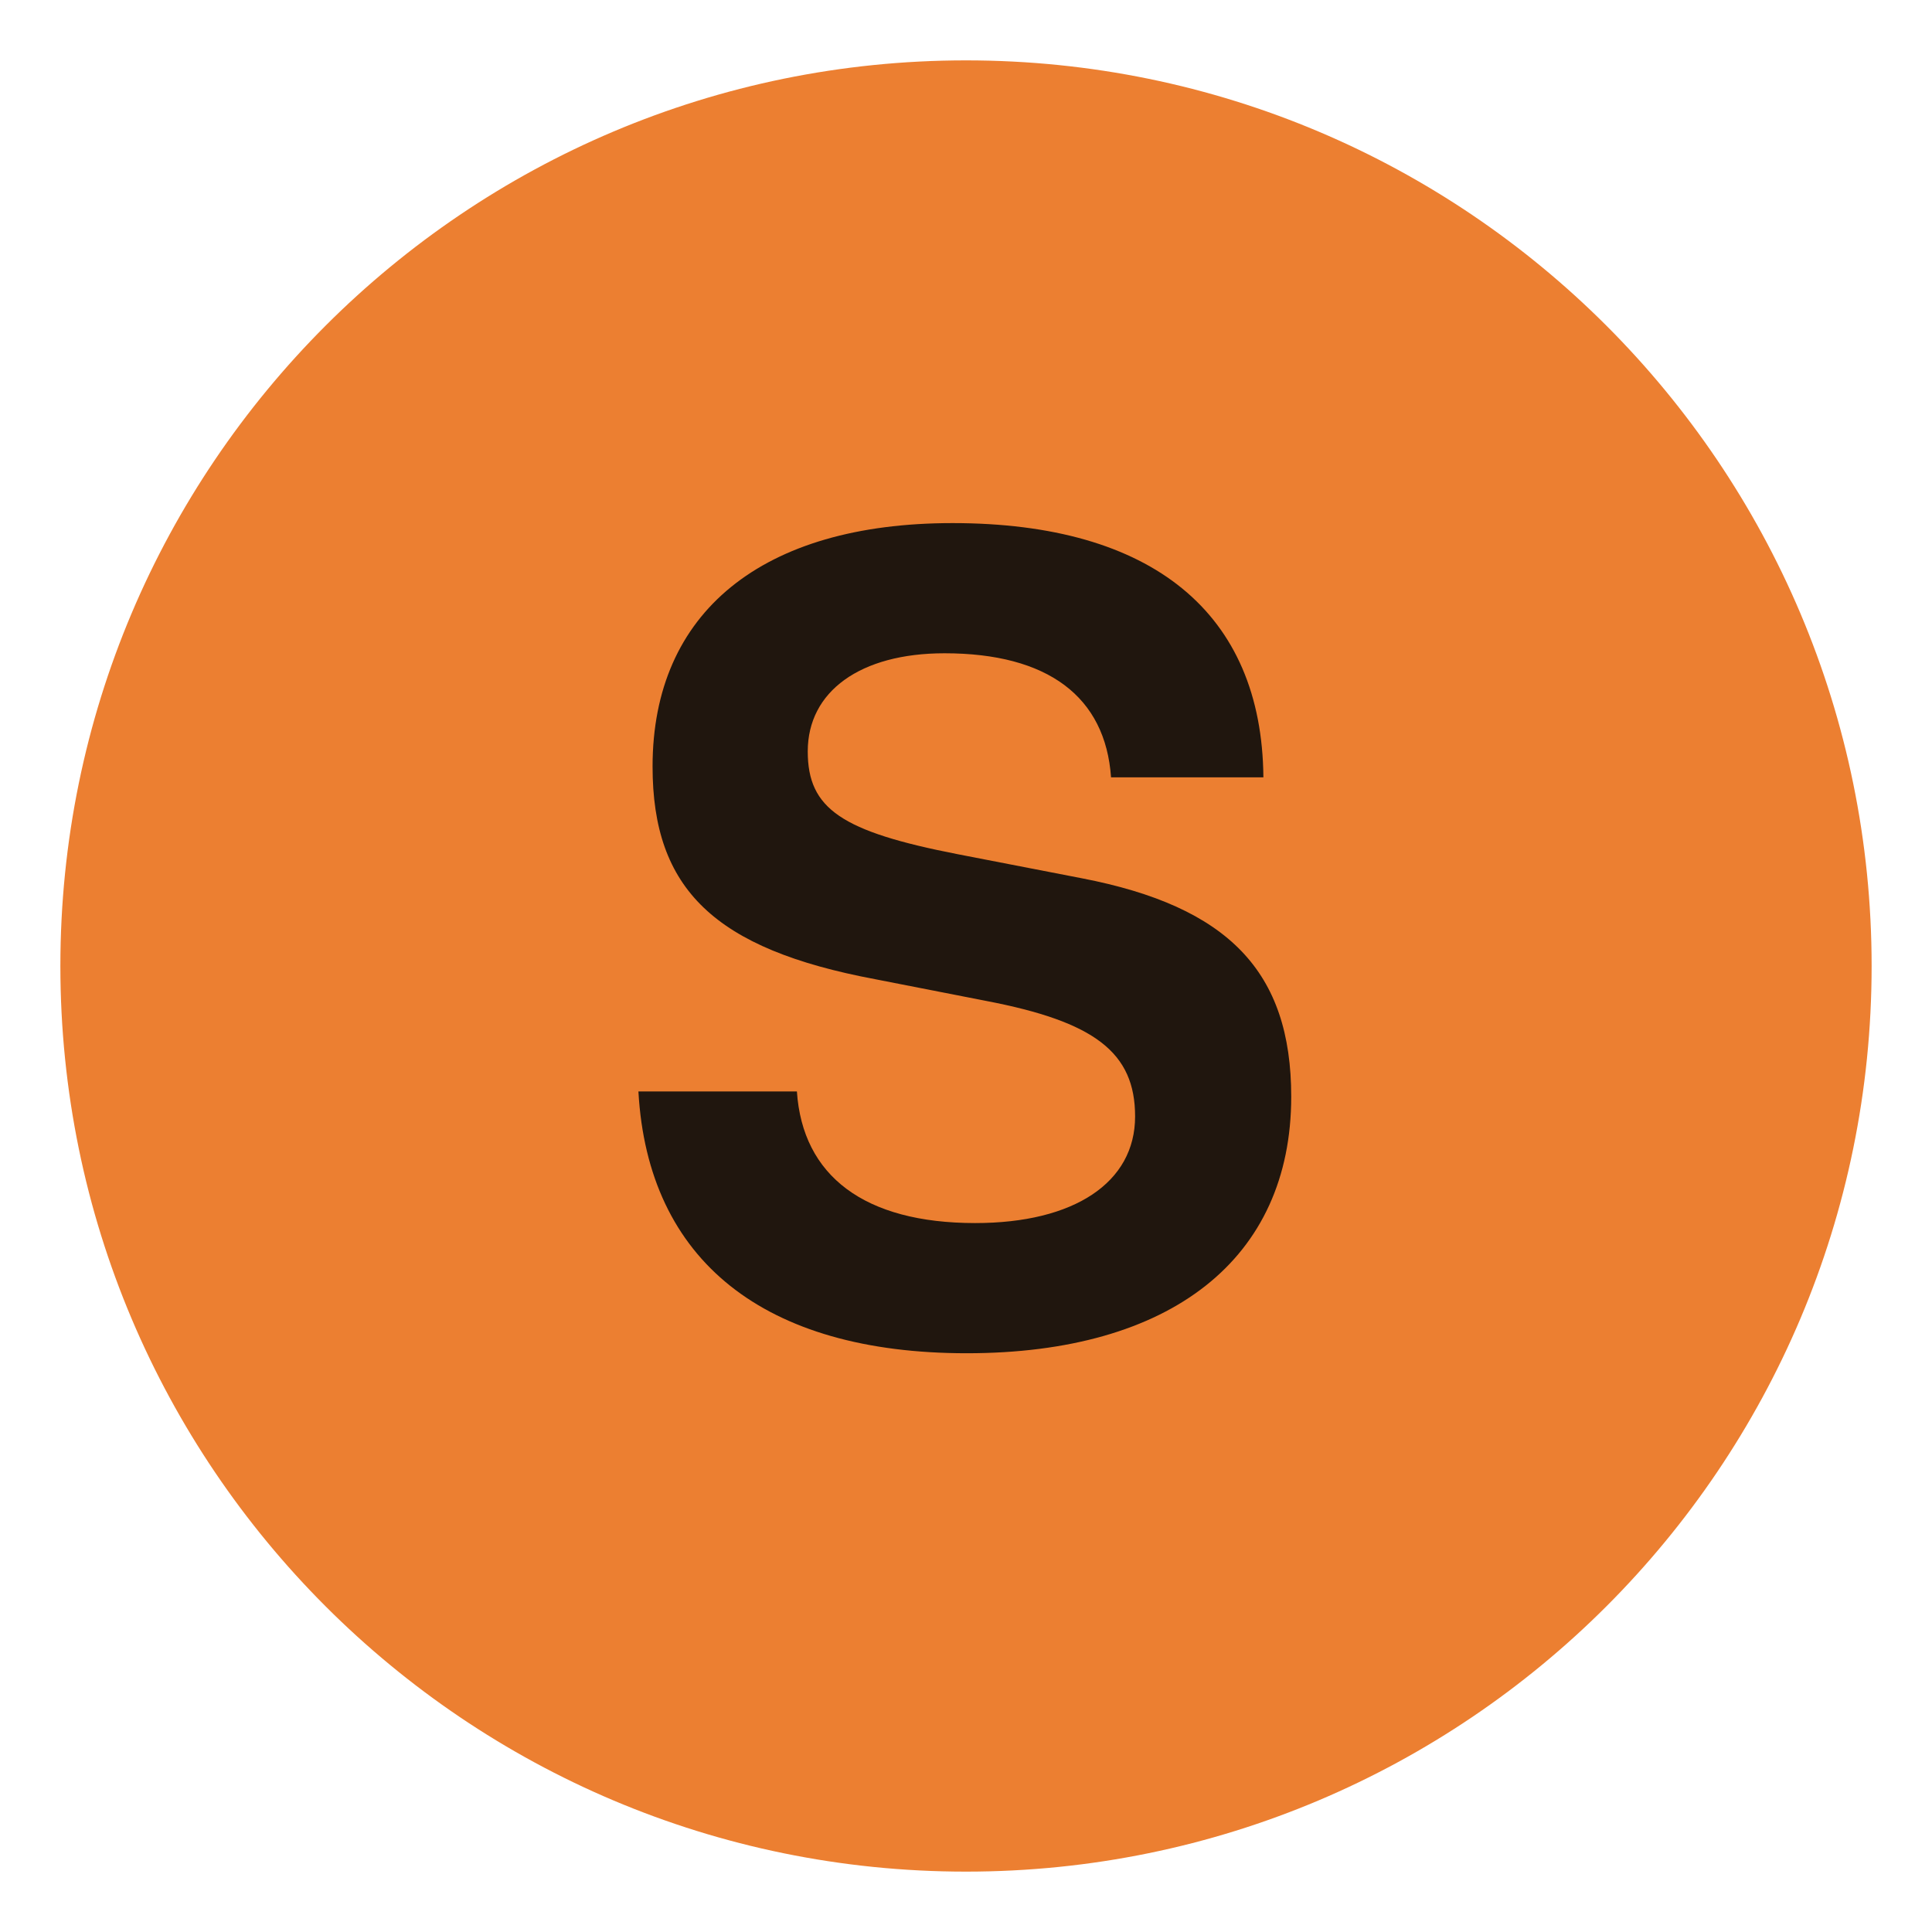
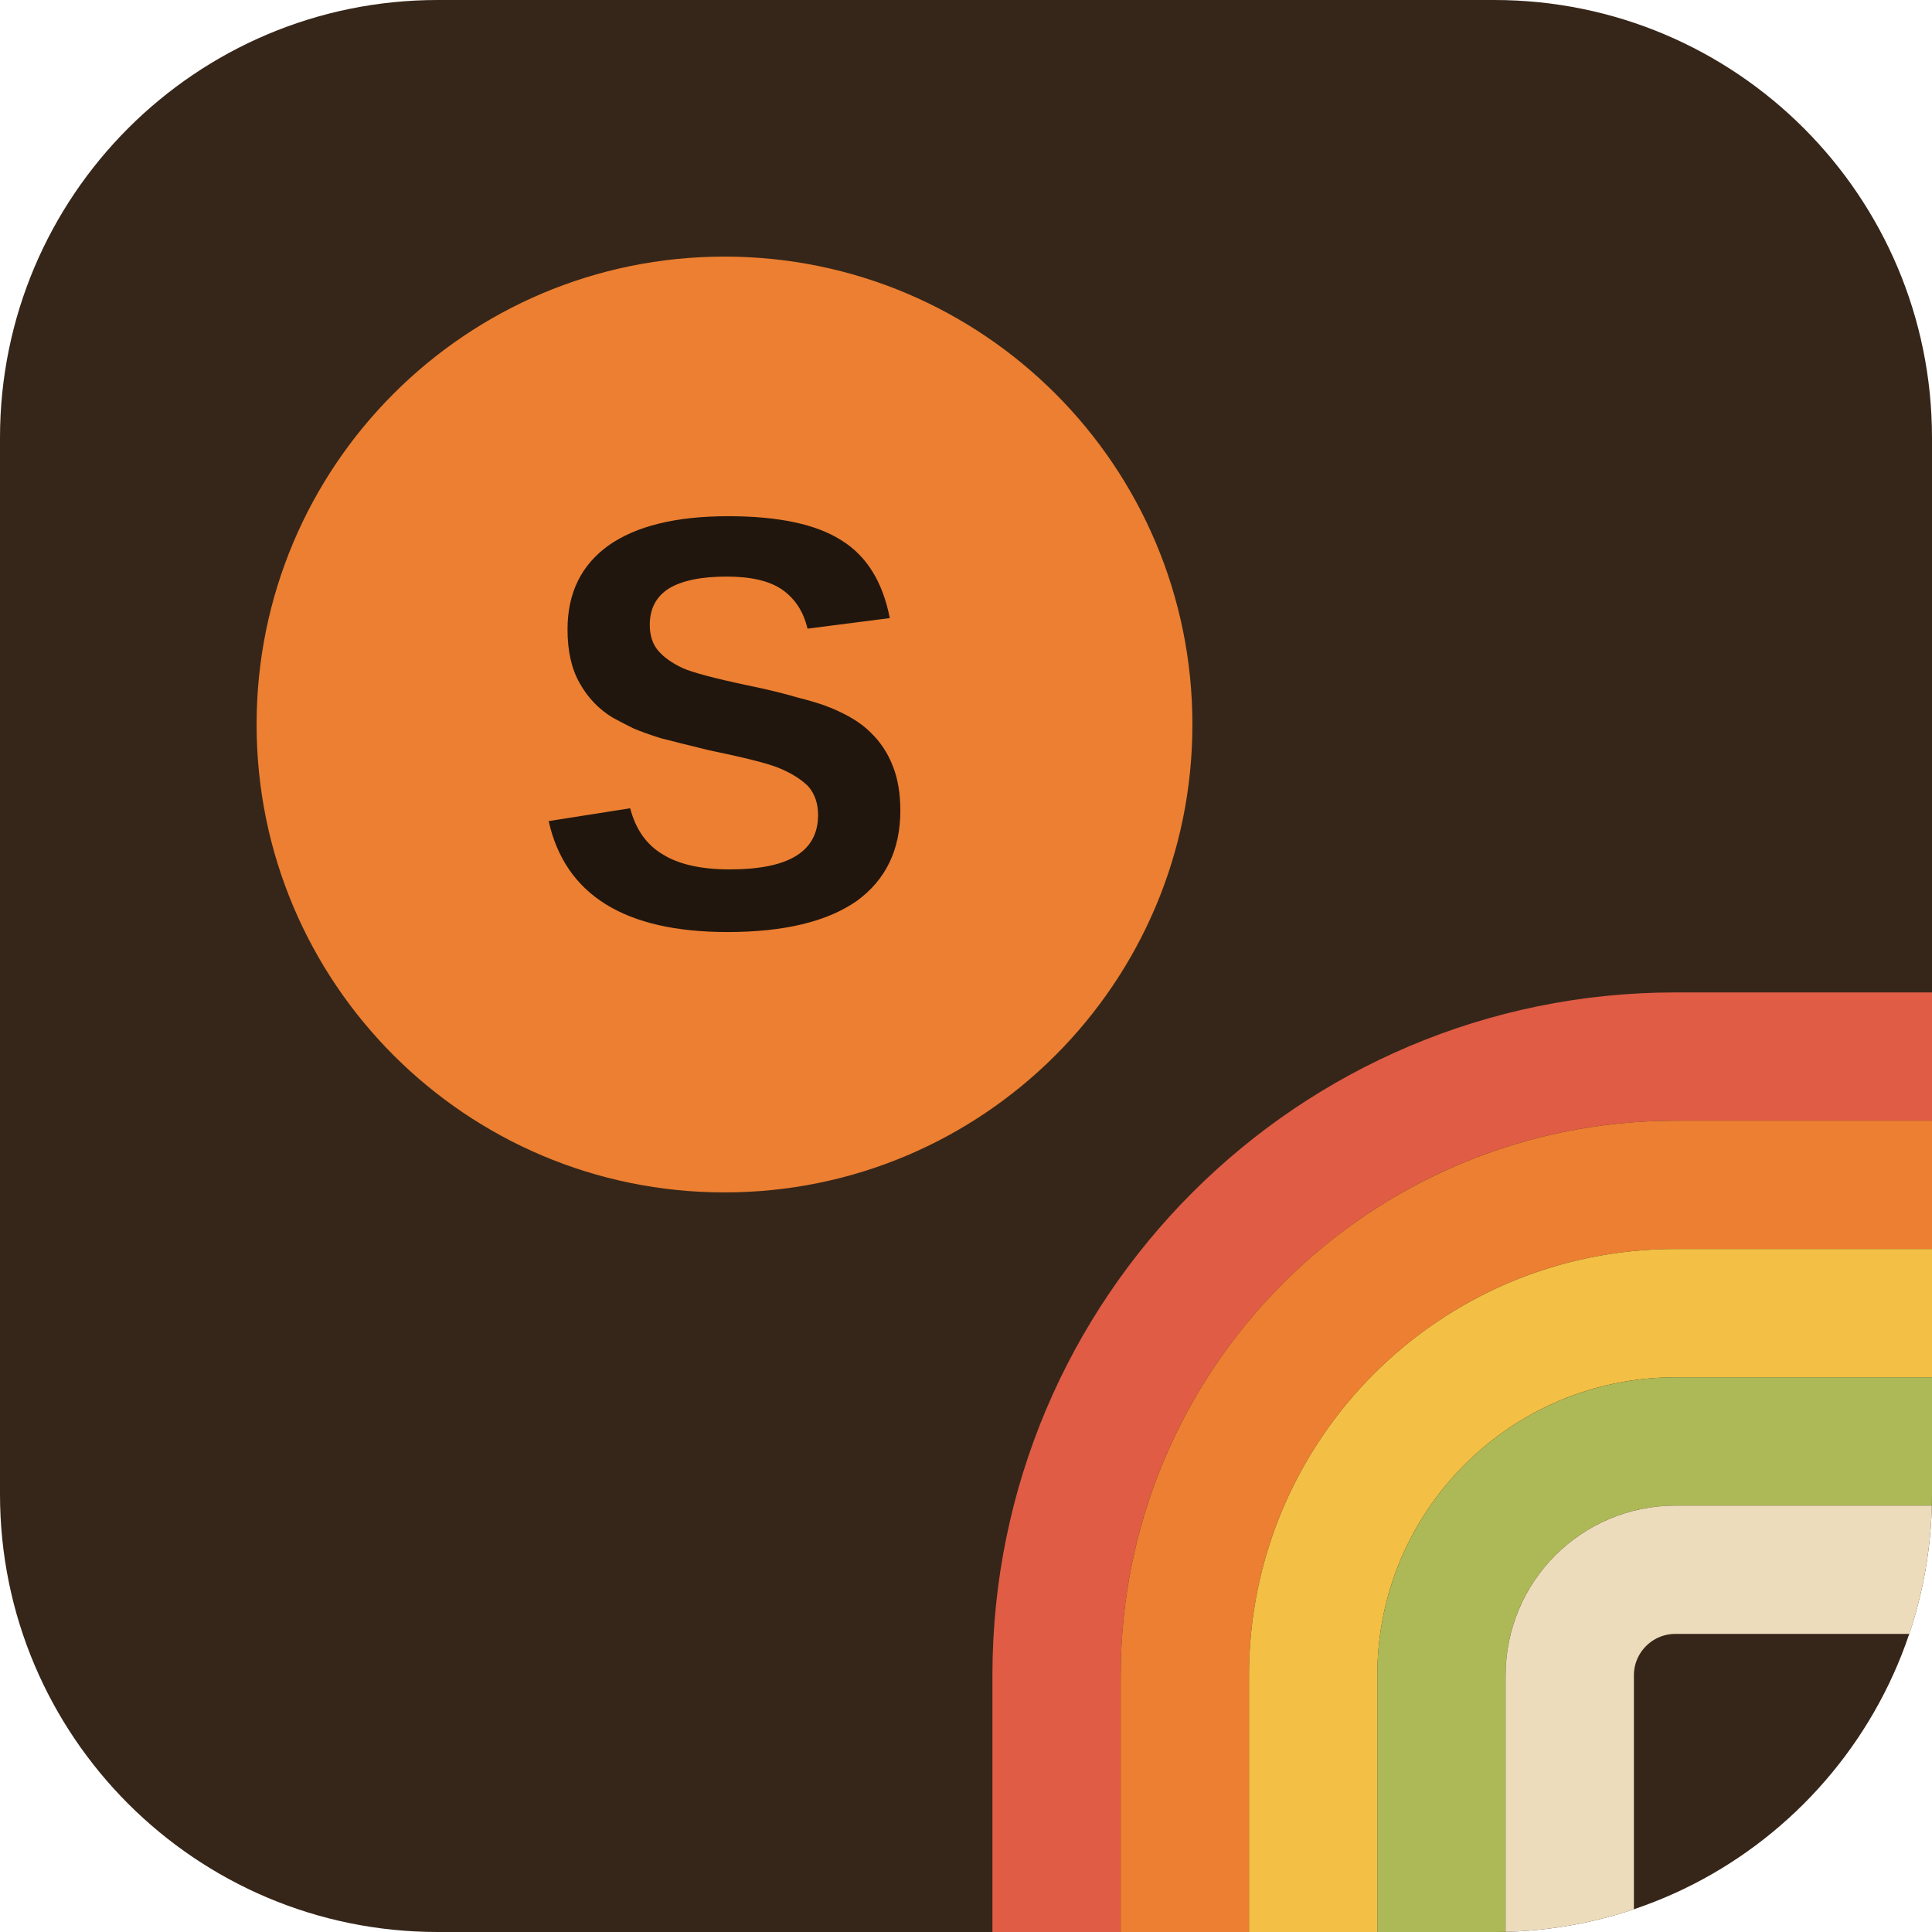
- <svg xmlns="http://www.w3.org/2000/svg" viewBox="0 0 64 64">
-   <circle cx="32" cy="32" r="30" fill="#EC7F31" />
-   <text x="32" y="44" text-anchor="middle" font-family="Helvetica Neue, Helvetica, Arial, sans-serif" font-weight="700" font-size="36" fill="#20160E">S</text>
+ <svg xmlns="http://www.w3.org/2000/svg" viewBox="0 0 256 256">
+   <defs>
+     <clipPath id="r">
+       <rect width="256" height="256" rx="58" />
+     </clipPath>
+   </defs>
+   <g clip-path="url(#r)">
+     <rect width="256" height="256" fill="#362619" />
+     <g fill="none" stroke-width="17">
+       <path d="M 140 300 L 140 222 A 82 82 0 0 1 222 140 L 300 140" stroke="#E05C45" />
+       <path d="M 157 300 L 157 222 A 65 65 0 0 1 222 157 L 300 157" stroke="#EC7F31" />
+       <path d="M 174 300 L 174 222 A 48 48 0 0 1 222 174 L 300 174" stroke="#F3BF45" />
+       <path d="M 191 300 L 191 222 A 31 31 0 0 1 222 191 L 300 191" stroke="#ADB956" />
+       <path d="M 208 300 L 208 222 A 14 14 0 0 1 222 208 L 300 208" stroke="#EDDCBC" />
+     </g>
+     <circle cx="96" cy="96" r="62" fill="#EC7F31" />
+     <path d="M119.3 107.4Q119.3 115.2 113.5 119.4Q107.6 123.5 96.4 123.5Q76 123.5 72.7 108.8L83.5 107.1Q84.6 111.3 87.8 113.2Q91 115.2 96.7 115.2Q102.6 115.2 105.5 113.4Q108.4 111.6 108.4 108Q108.4 105.7 107.1 104.2Q105.7 102.8 103.3 101.8Q102.1 101.3 99.7 100.7Q97.3 100.1 93.9 99.4Q89.8 98.4 87.5 97.8Q85.3 97.1 83.9 96.5Q82.5 95.8 81.2 95.1Q78.4 93.4 76.8 90.5Q75.2 87.7 75.2 83.4Q75.2 76.2 80.6 72.3Q86.1 68.4 96.5 68.4Q106.5 68.4 111.5 71.6Q116.5 74.7 117.9 81.9L107 83.3Q106.2 79.9 103.6 78.1Q101.1 76.4 96.3 76.4Q91.2 76.4 88.6 78Q86.1 79.6 86.1 82.8Q86.1 84.9 87.2 86.2Q88.3 87.5 90.4 88.5Q92.4 89.4 99 90.8Q102.9 91.6 105.6 92.4Q108.4 93.1 110.1 93.8Q111.8 94.5 113.1 95.3Q114.4 96.1 115.3 97Q117.3 98.9 118.3 101.5Q119.3 104 119.3 107.4Z" fill="#20160E" />
+   </g>
</svg>
